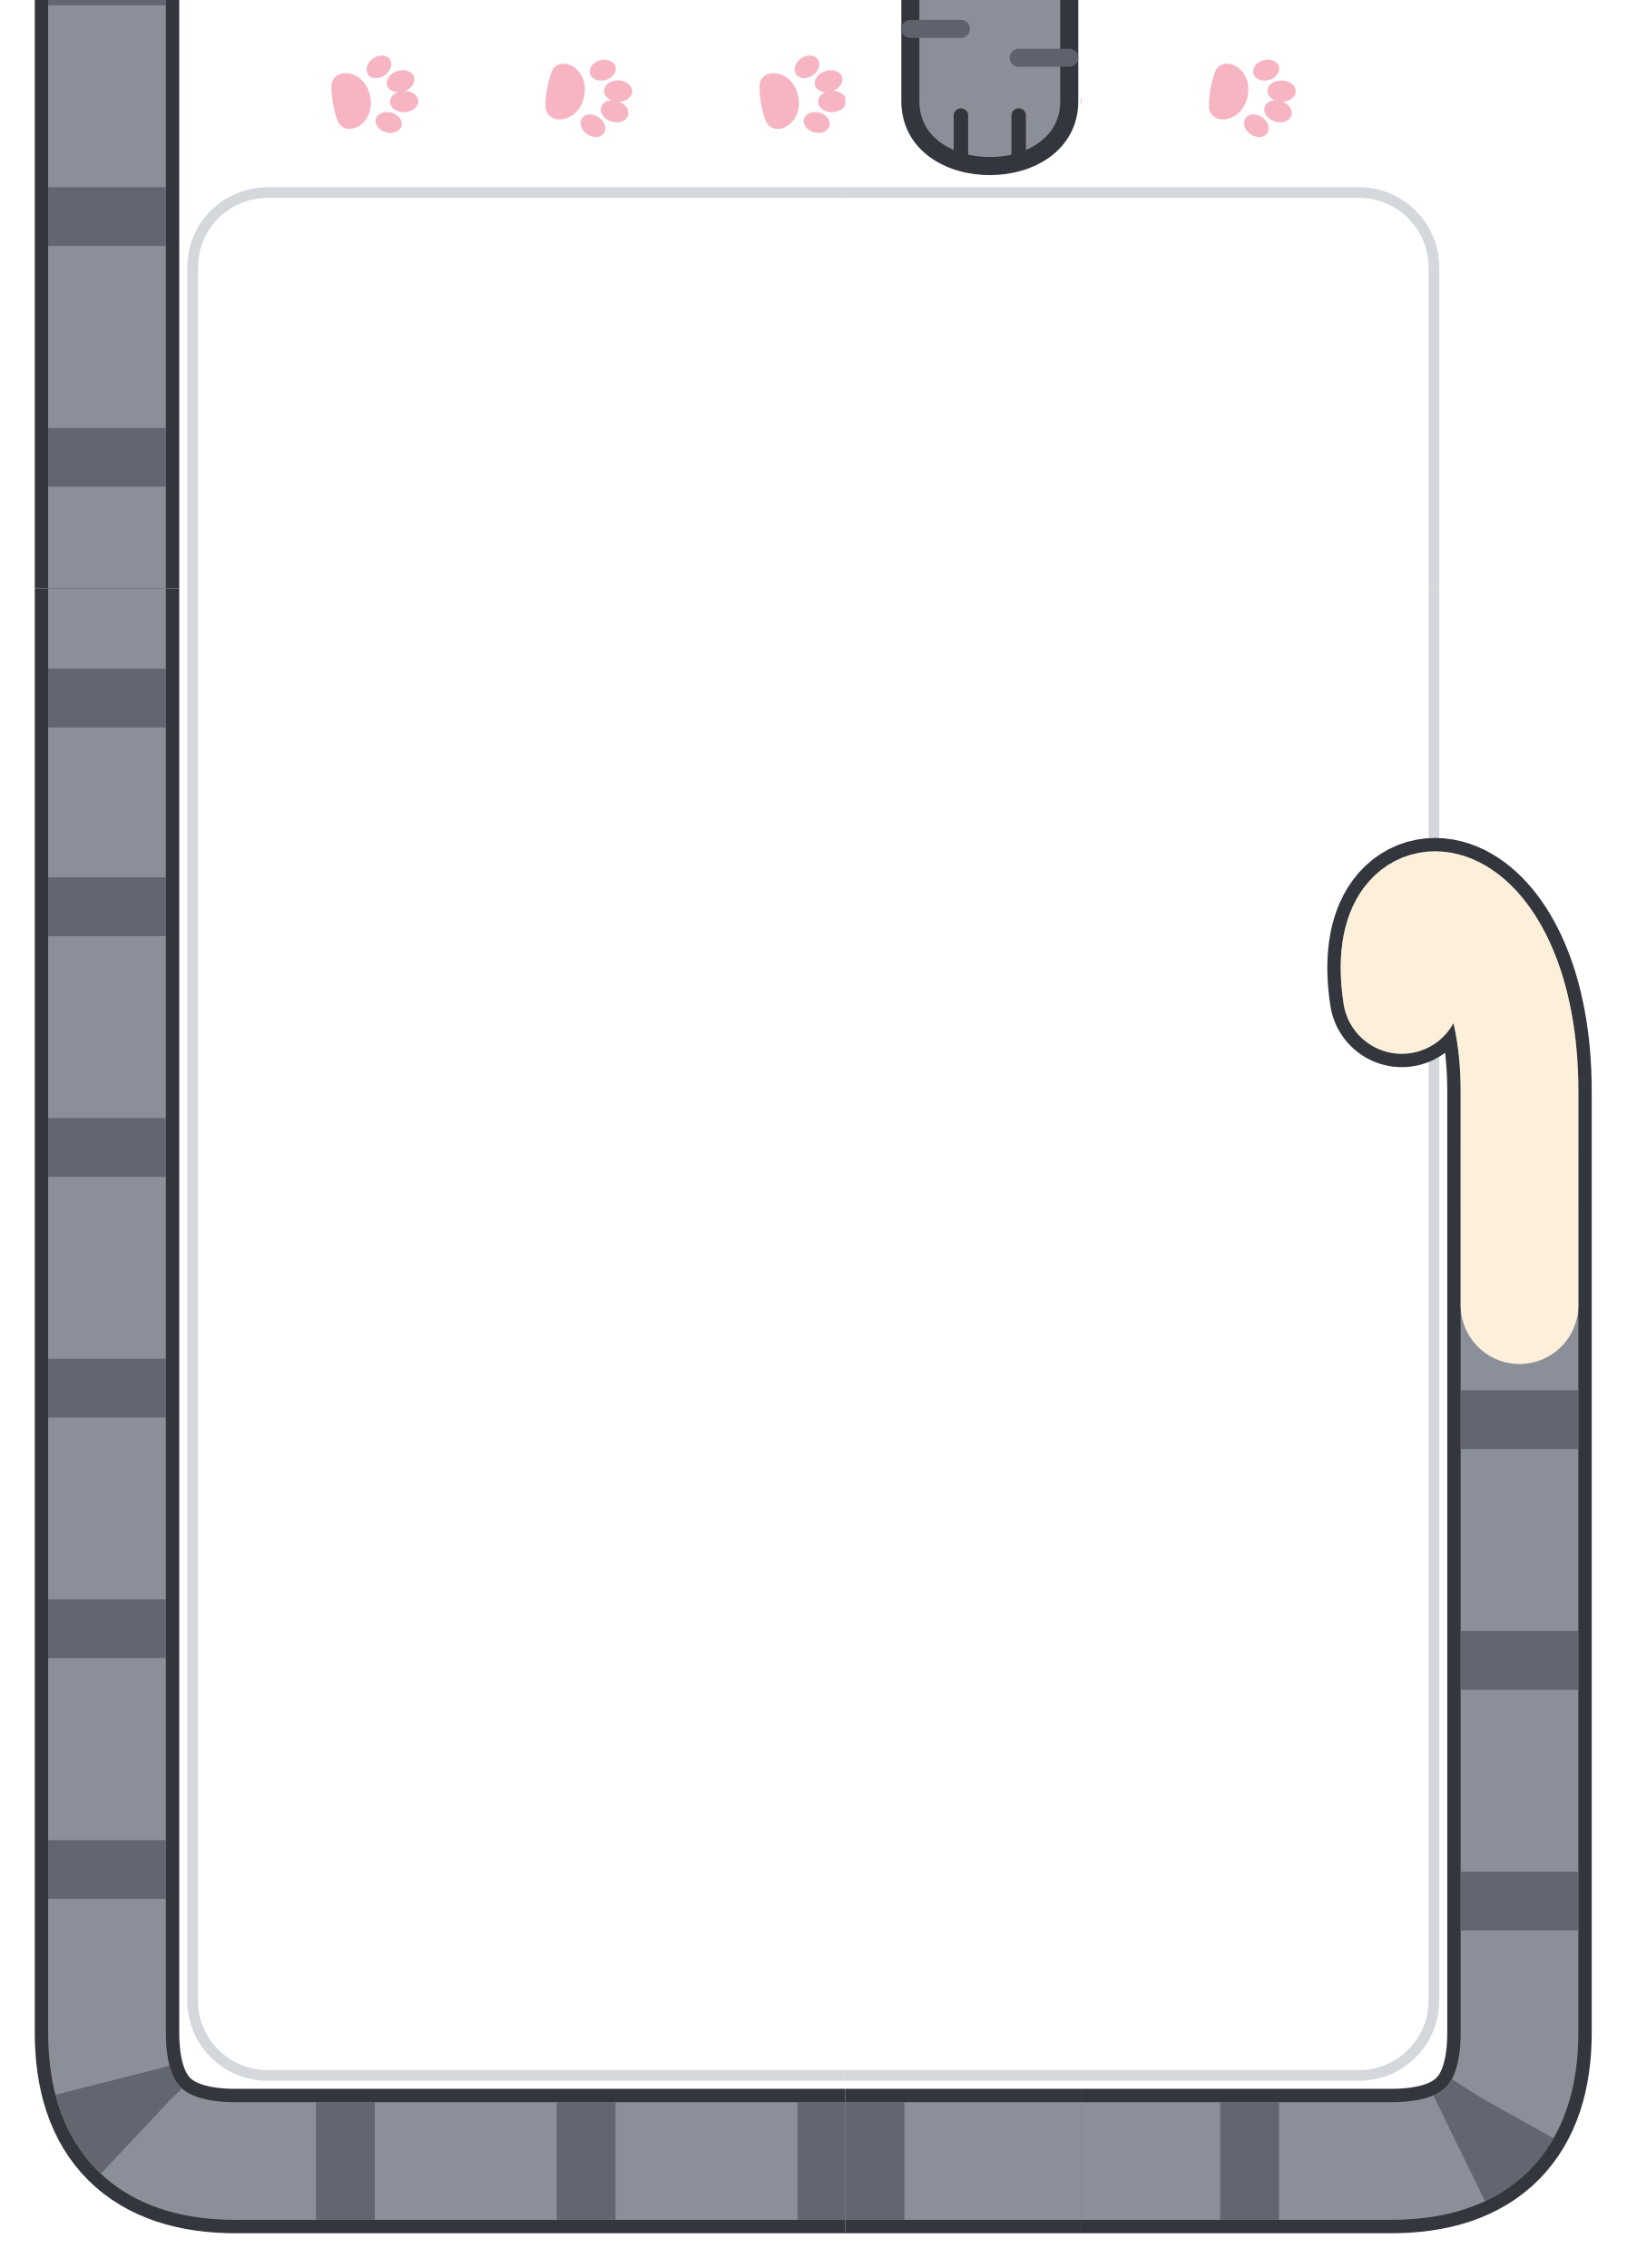
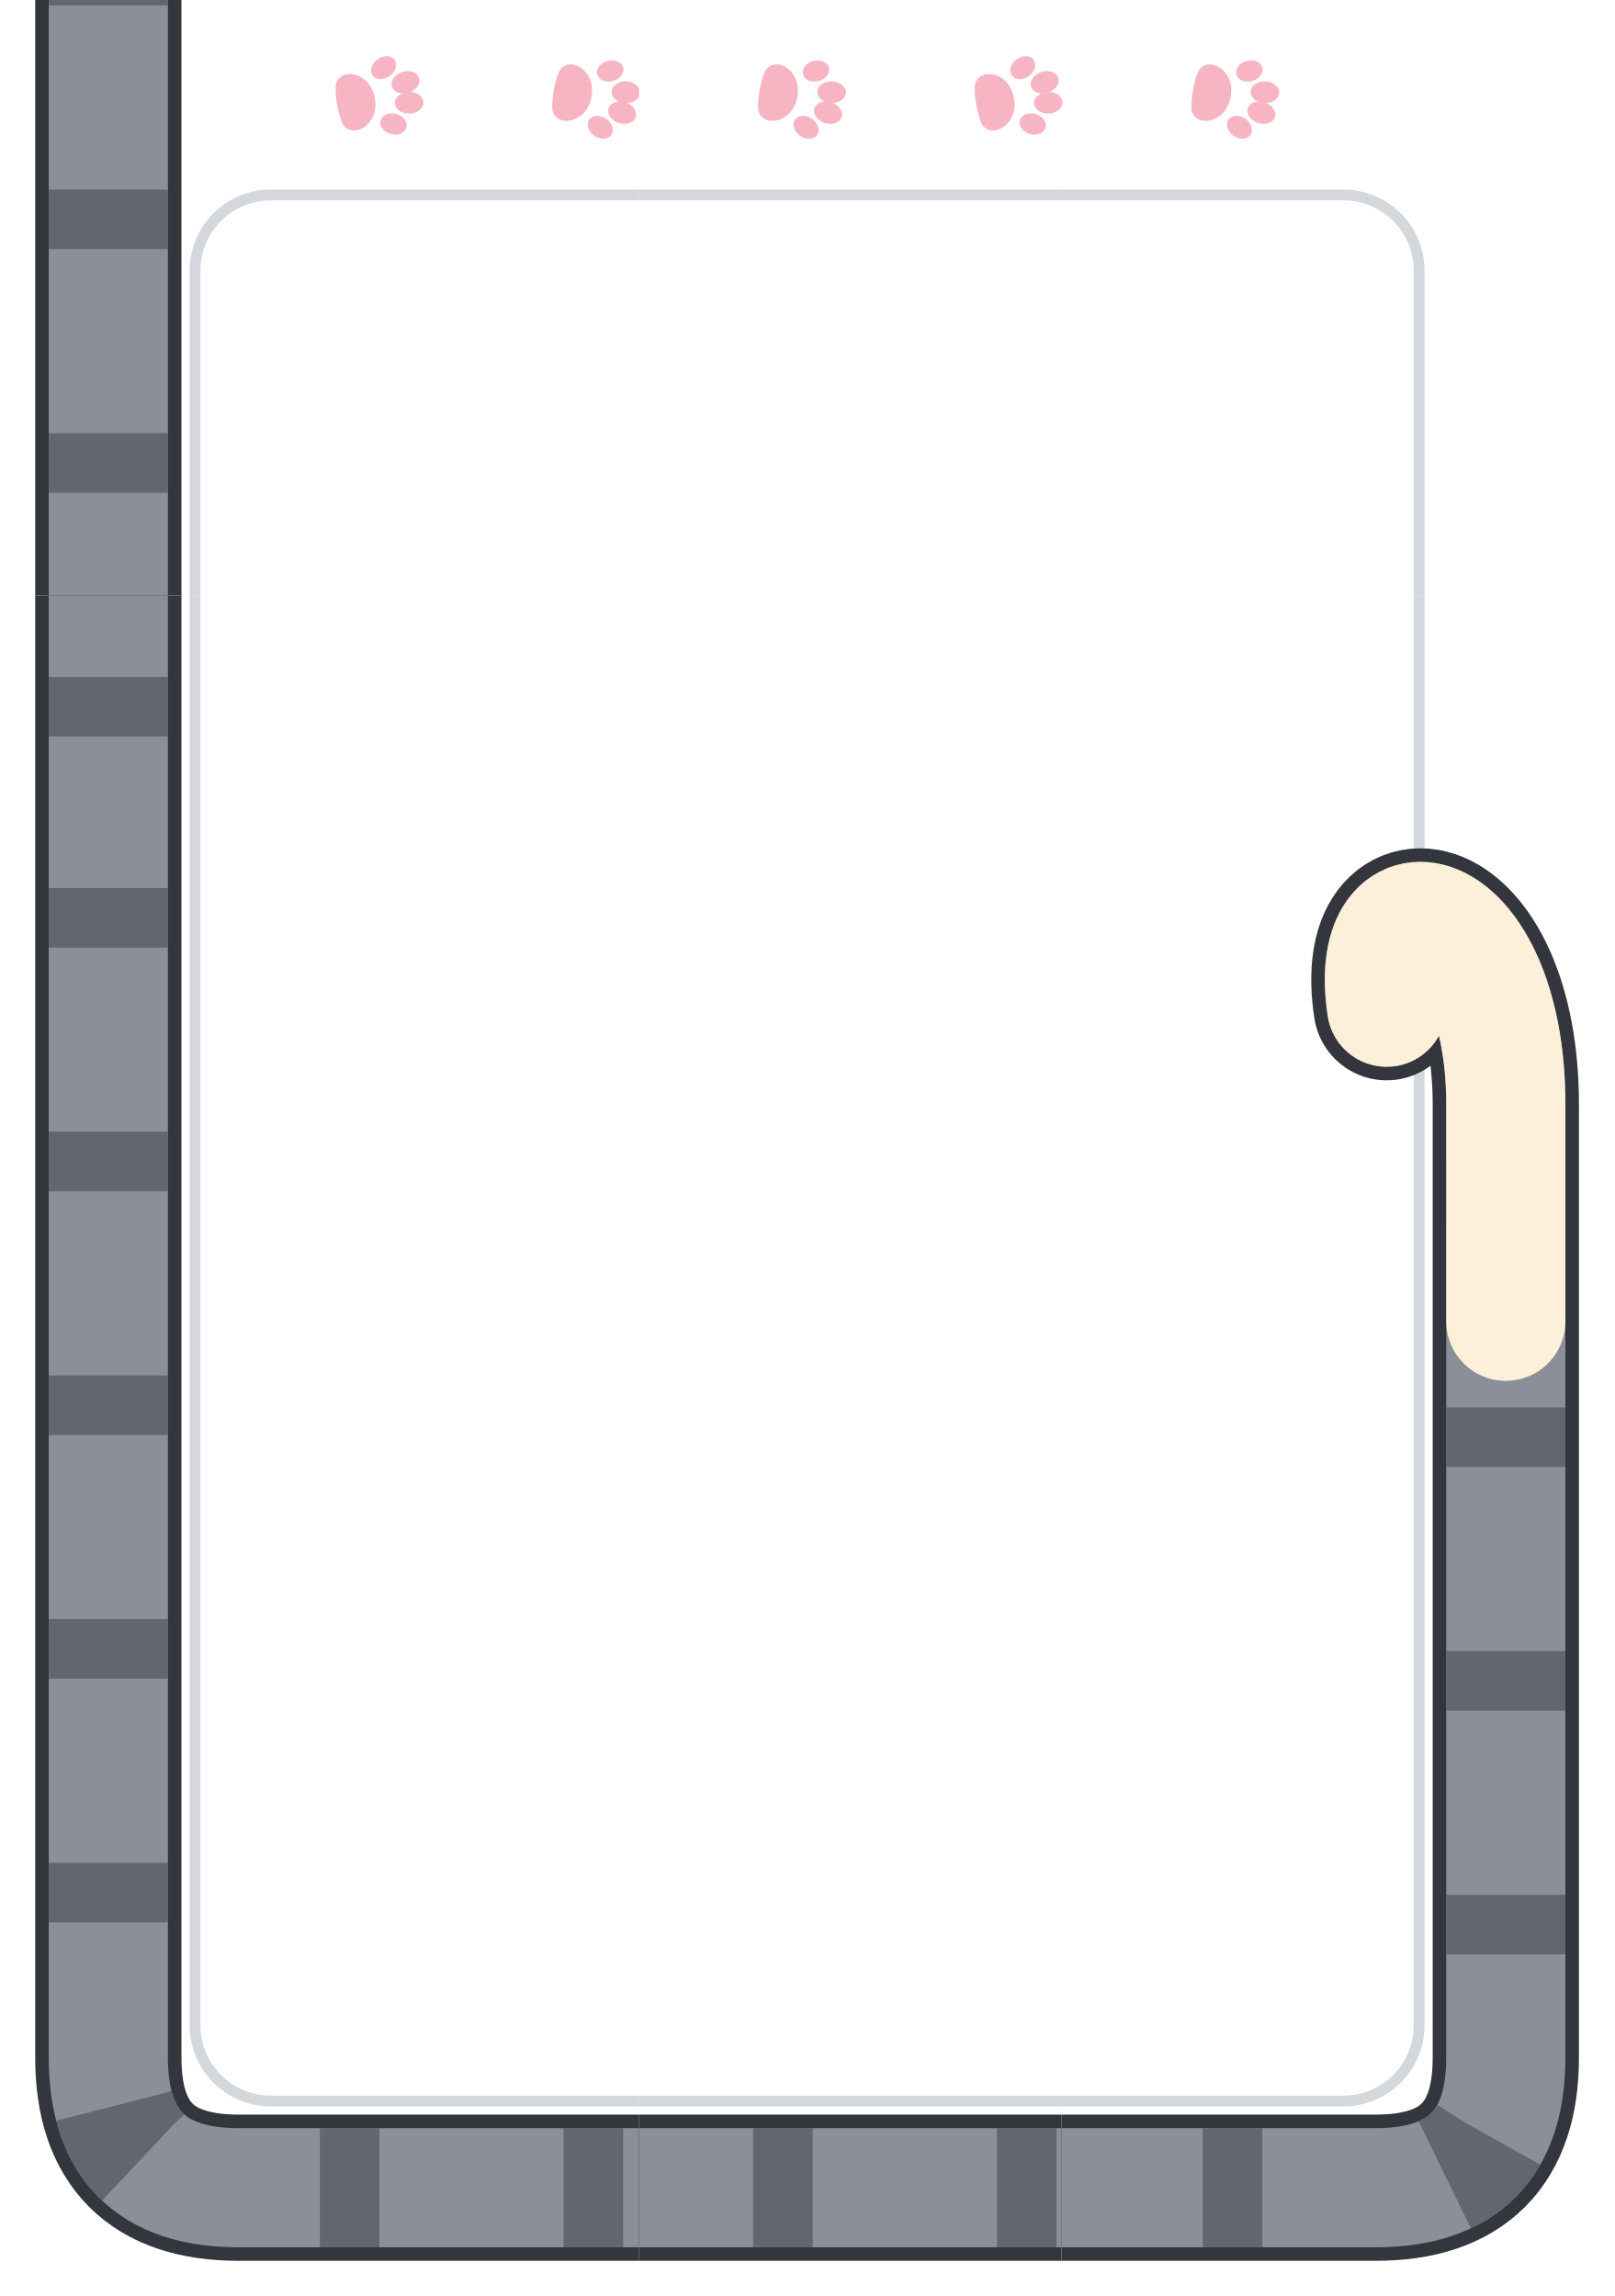
- <svg xmlns="http://www.w3.org/2000/svg" viewBox="0 0 304 424" width="304" height="424">
+ <svg xmlns="http://www.w3.org/2000/svg" viewBox="0 0 298 424" width="298" height="424">
  <defs>
    <g id="frame-art">
      <rect x="36" y="36" width="378" height="808" rx="14" fill="none" stroke="#b8bcc4" stroke-width="2" opacity=".6" />
      <path fill="none" stroke-linecap="round" stroke-linejoin="round" d="M20 -10 L20 836 Q20 860 44 860 L406 860 Q430 860 430 836 L430 660 C430 622 404 616 408 642" stroke="#33363d" stroke-width="27" />
      <path fill="none" stroke-linecap="round" stroke-linejoin="round" d="M20 -10 L20 836 Q20 860 44 860 L406 860 Q430 860 430 836 L430 660 C430 622 404 616 408 642" stroke="#8a8f99" stroke-width="22" />
      <path fill="none" d="M20 -10 L20 836 Q20 860 44 860 L406 860 Q430 860 430 836 L430 660 C430 622 404 616 408 642" stroke="#5d626c" stroke-width="22" stroke-dasharray="11 34" opacity=".9" />
      <path d="M430 700 L430 660 C430 622 404 616 408 642" fill="none" stroke="#fdf0da" stroke-width="22" stroke-linecap="round" />
      <g transform="translate(70 18) rotate(80)">
        <g transform="scale(0.8)" fill="#f5a3b5" opacity=".8">
          <path d="M0 1 C-6.5 1 -8.5 8 -4.5 9.4 C-2 10 2 10 4.5 9.4 C8.5 8 6.5 1 0 1Z" />
          <ellipse cx="-6.6" cy="-2.2" rx="2.4" ry="3.1" transform="rotate(-25 -6.6 -2.2)" />
          <ellipse cx="-2.4" cy="-6.6" rx="2.5" ry="3.3" transform="rotate(-8 -2.4 -6.6)" />
          <ellipse cx="2.4" cy="-6.6" rx="2.5" ry="3.3" transform="rotate(8 2.4 -6.6)" />
          <ellipse cx="6.6" cy="-2.2" rx="2.4" ry="3.1" transform="rotate(25 6.6 -2.2)" />
        </g>
      </g>
      <g transform="translate(110 18) rotate(100)">
        <g transform="scale(0.8)" fill="#f5a3b5" opacity=".8">
          <path d="M0 1 C-6.5 1 -8.5 8 -4.5 9.4 C-2 10 2 10 4.5 9.4 C8.5 8 6.5 1 0 1Z" />
          <ellipse cx="-6.6" cy="-2.2" rx="2.4" ry="3.1" transform="rotate(-25 -6.6 -2.2)" />
          <ellipse cx="-2.4" cy="-6.6" rx="2.5" ry="3.3" transform="rotate(-8 -2.4 -6.6)" />
          <ellipse cx="2.4" cy="-6.6" rx="2.5" ry="3.3" transform="rotate(8 2.4 -6.6)" />
          <ellipse cx="6.6" cy="-2.2" rx="2.4" ry="3.1" transform="rotate(25 6.6 -2.2)" />
        </g>
      </g>
      <g transform="translate(150 18) rotate(80)">
        <g transform="scale(0.8)" fill="#f5a3b5" opacity=".8">
          <path d="M0 1 C-6.5 1 -8.5 8 -4.5 9.4 C-2 10 2 10 4.5 9.4 C8.5 8 6.5 1 0 1Z" />
          <ellipse cx="-6.6" cy="-2.2" rx="2.4" ry="3.1" transform="rotate(-25 -6.6 -2.2)" />
          <ellipse cx="-2.4" cy="-6.6" rx="2.5" ry="3.3" transform="rotate(-8 -2.4 -6.6)" />
          <ellipse cx="2.4" cy="-6.6" rx="2.5" ry="3.3" transform="rotate(8 2.4 -6.6)" />
          <ellipse cx="6.6" cy="-2.2" rx="2.4" ry="3.1" transform="rotate(25 6.6 -2.2)" />
        </g>
      </g>
      <g transform="translate(300 18) rotate(100)">
        <g transform="scale(0.8)" fill="#f5a3b5" opacity=".8">
          <path d="M0 1 C-6.5 1 -8.5 8 -4.5 9.4 C-2 10 2 10 4.5 9.4 C8.5 8 6.5 1 0 1Z" />
          <ellipse cx="-6.6" cy="-2.2" rx="2.4" ry="3.1" transform="rotate(-25 -6.6 -2.2)" />
          <ellipse cx="-2.4" cy="-6.6" rx="2.5" ry="3.3" transform="rotate(-8 -2.4 -6.6)" />
          <ellipse cx="2.4" cy="-6.6" rx="2.5" ry="3.3" transform="rotate(8 2.4 -6.6)" />
          <ellipse cx="6.6" cy="-2.2" rx="2.4" ry="3.1" transform="rotate(25 6.6 -2.2)" />
        </g>
      </g>
      <g transform="translate(340 18) rotate(80)">
        <g transform="scale(0.8)" fill="#f5a3b5" opacity=".8">
          <path d="M0 1 C-6.5 1 -8.5 8 -4.5 9.4 C-2 10 2 10 4.5 9.4 C8.5 8 6.5 1 0 1Z" />
          <ellipse cx="-6.6" cy="-2.2" rx="2.4" ry="3.1" transform="rotate(-25 -6.6 -2.2)" />
          <ellipse cx="-2.4" cy="-6.6" rx="2.5" ry="3.3" transform="rotate(-8 -2.4 -6.6)" />
          <ellipse cx="2.4" cy="-6.6" rx="2.5" ry="3.3" transform="rotate(8 2.4 -6.6)" />
          <ellipse cx="6.6" cy="-2.2" rx="2.4" ry="3.1" transform="rotate(25 6.6 -2.2)" />
        </g>
      </g>
      <g transform="translate(380 18) rotate(100)">
        <g transform="scale(0.8)" fill="#f5a3b5" opacity=".8">
          <path d="M0 1 C-6.5 1 -8.5 8 -4.5 9.4 C-2 10 2 10 4.5 9.4 C8.5 8 6.5 1 0 1Z" />
          <ellipse cx="-6.6" cy="-2.2" rx="2.4" ry="3.1" transform="rotate(-25 -6.6 -2.2)" />
          <ellipse cx="-2.4" cy="-6.6" rx="2.5" ry="3.3" transform="rotate(-8 -2.4 -6.6)" />
          <ellipse cx="2.4" cy="-6.6" rx="2.5" ry="3.3" transform="rotate(8 2.4 -6.6)" />
          <ellipse cx="6.6" cy="-2.2" rx="2.4" ry="3.1" transform="rotate(25 6.6 -2.2)" />
        </g>
      </g>
      <g transform="translate(203 0) scale(1.35)">
        <path d="M-11 -2 L-11 14 C-11 26 11 26 11 14 L11 -2Z" fill="#8a8f99" stroke="#33363d" stroke-width="2.5" />
        <path d="M-4 22 L-4 16 M4 22 L4 16" stroke="#33363d" stroke-width="2" stroke-linecap="round" />
        <path d="M-11 4 H-4 M11 8 H4" stroke="#5d626c" stroke-width="2.5" stroke-linecap="round" />
      </g>
      <g transform="translate(247 0) scale(1.35)">
        <path d="M-11 -2 L-11 14 C-11 26 11 26 11 14 L11 -2Z" fill="#8a8f99" stroke="#33363d" stroke-width="2.5" />
        <path d="M-4 22 L-4 16 M4 22 L4 16" stroke="#33363d" stroke-width="2" stroke-linecap="round" />
        <path d="M-11 4 H-4 M11 8 H4" stroke="#5d626c" stroke-width="2.5" stroke-linecap="round" />
      </g>
    </g>
  </defs>
-   <svg x="0" y="0" width="158" height="110" viewBox="0 0 158 110">
+   <svg x="0" y="0" width="118" height="110" viewBox="0 0 118 110">
    <use href="#frame-art" />
  </svg>
-   <svg x="158" y="0" width="44" height="110" viewBox="176 0 44 110">
+   <svg x="118" y="0" width="78" height="110" viewBox="270 0 78 110">
    <use href="#frame-art" />
  </svg>
-   <svg x="202" y="0" width="102" height="110" viewBox="348 0 102 110">
+   <svg x="196" y="0" width="102" height="110" viewBox="348 0 102 110">
    <use href="#frame-art" />
  </svg>
-   <svg x="0" y="110" width="158" height="44" viewBox="0 110 158 44">
+   <svg x="0" y="110" width="118" height="44" viewBox="0 110 118 44">
    <use href="#frame-art" />
  </svg>
-   <svg x="202" y="110" width="102" height="44" viewBox="348 110 102 44">
+   <svg x="196" y="110" width="102" height="44" viewBox="348 110 102 44">
    <use href="#frame-art" />
  </svg>
-   <svg x="0" y="154" width="158" height="270" viewBox="0 610 158 270">
+   <svg x="0" y="154" width="118" height="270" viewBox="0 610 118 270">
    <use href="#frame-art" />
  </svg>
-   <svg x="158" y="154" width="44" height="270" viewBox="194 610 44 270">
+   <svg x="118" y="154" width="78" height="270" viewBox="128 610 78 270">
    <use href="#frame-art" />
  </svg>
-   <svg x="202" y="154" width="102" height="270" viewBox="348 610 102 270">
+   <svg x="196" y="154" width="102" height="270" viewBox="348 610 102 270">
    <use href="#frame-art" />
  </svg>
</svg>
